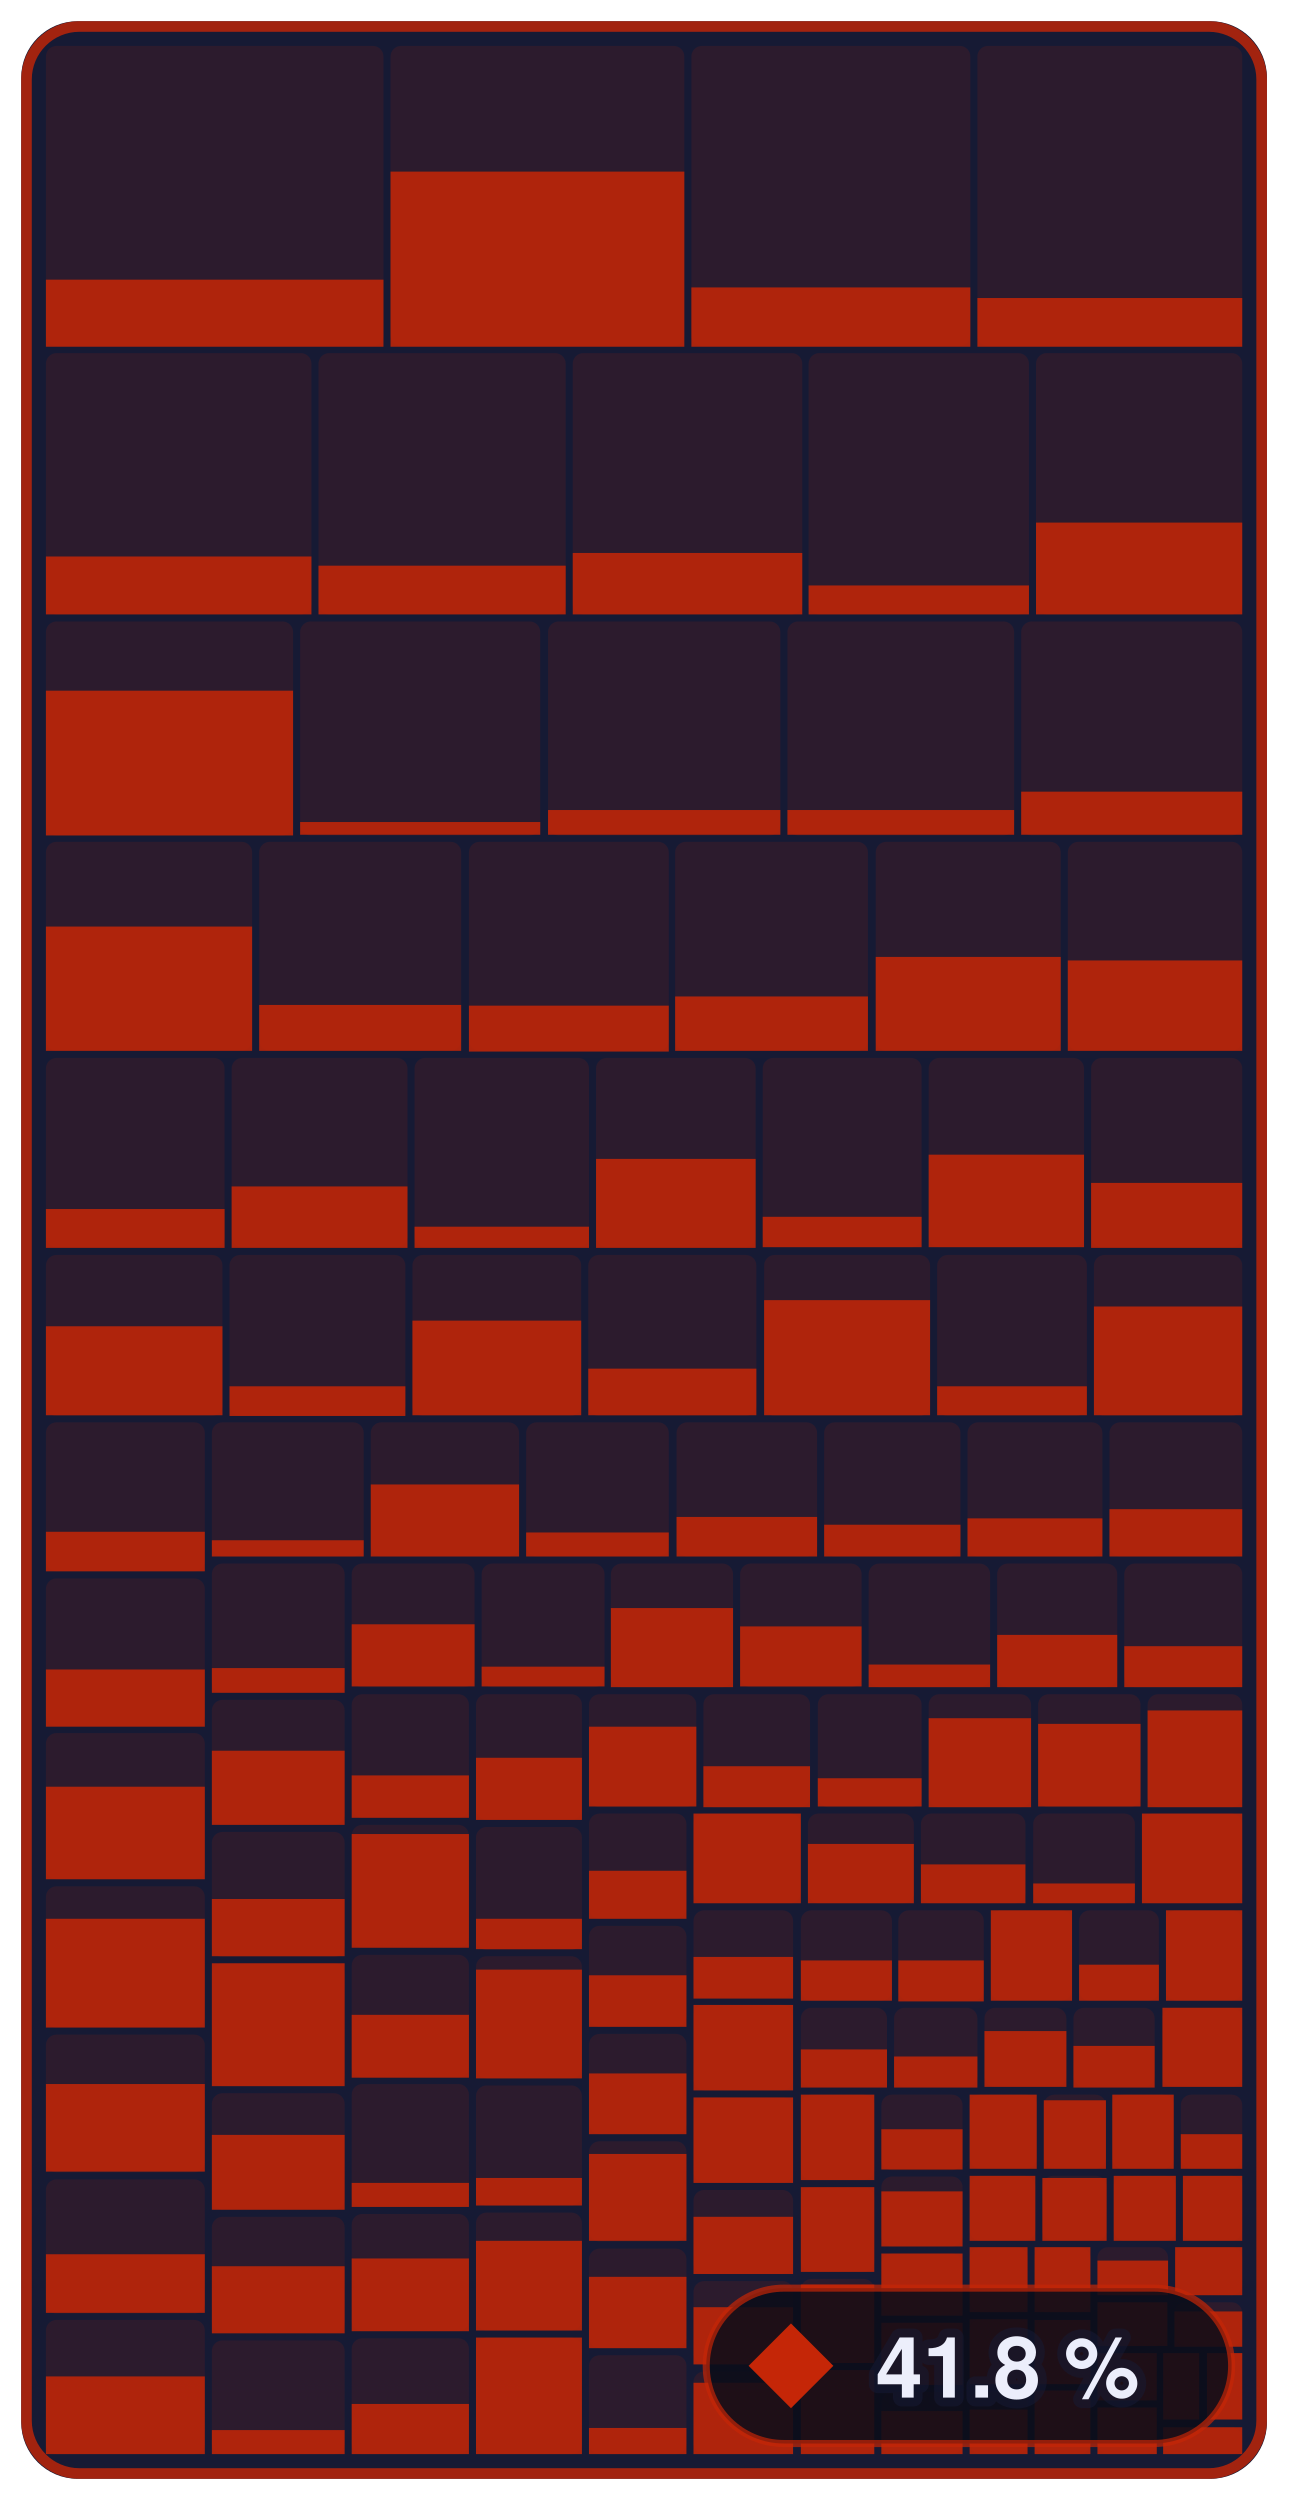
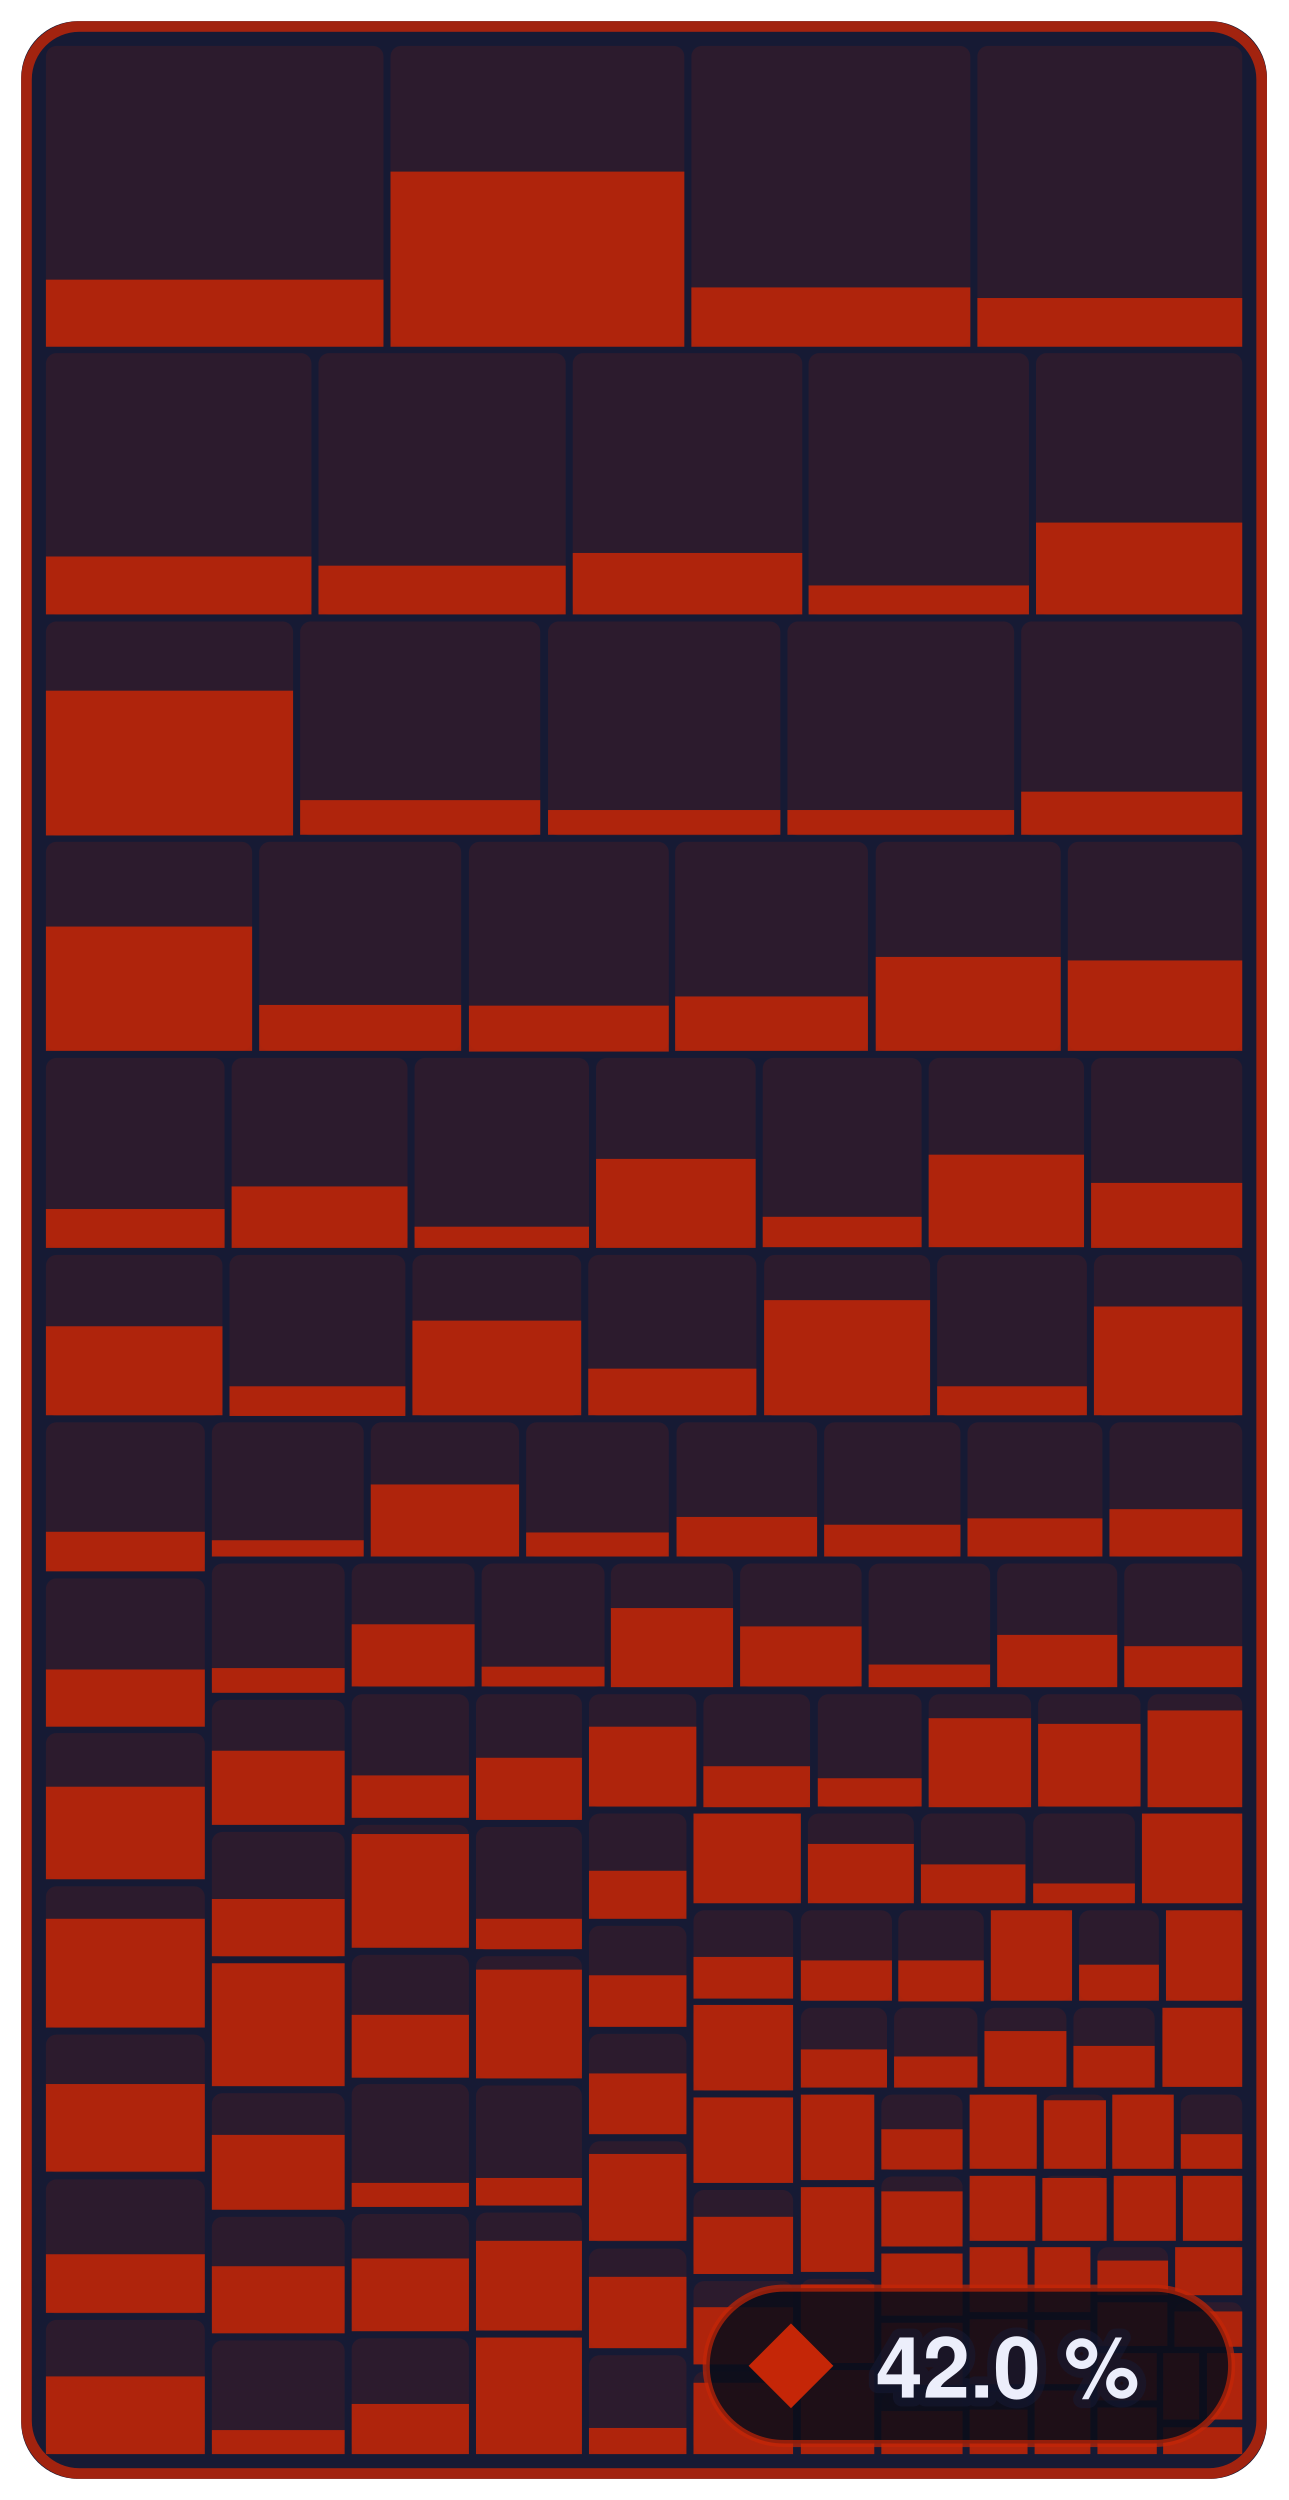
- <svg xmlns="http://www.w3.org/2000/svg" width="182.4" height="354" viewBox="0 0 182.4 354" role="img" aria-label="Enemies &amp; bosses: 41.8 % of 679,252 bytes of code matched, 1,053 of 1,339 functions">
+ <svg xmlns="http://www.w3.org/2000/svg" width="182.4" height="354" viewBox="0 0 182.4 354" role="img" aria-label="Enemies &amp; bosses: 42.0 % of 679,252 bytes of code matched, 1,054 of 1,339 functions">
  <style>text { font-family: -apple-system, BlinkMacSystemFont, 'Segoe UI', Helvetica, Arial, sans-serif; } .mono { font-family: ui-monospace, SFMono-Regular, 'SF Mono', Menlo, Consolas, monospace; } text { paint-order: stroke; stroke: #161a34; stroke-opacity: 0.55; stroke-width: 2.5px; stroke-linejoin: round; } .rise { transform-box: fill-box; transform-origin: 50% 100%; animation: rise 1.6s cubic-bezier(.2,.8,.2,1) .2s both; } @keyframes rise { from { transform: scaleY(0); } } @media (prefers-reduced-motion: reduce) { * { animation: none !important; } }</style>
  <rect x="3" y="3" width="176.4" height="348" rx="8" fill="#161a34" />
  <rect x="6.5" y="6.5" width="47.8" height="42.5" rx="1.5" fill="#c52607" fill-opacity="0.13" />
  <rect class="rise" x="6.5" y="39.6" width="47.8" height="9.5" fill="#c52607" fill-opacity="0.85" />
  <rect x="55.3" y="6.5" width="41.6" height="42.5" rx="1.5" fill="#c52607" fill-opacity="0.13" />
  <rect class="rise" x="55.3" y="24.3" width="41.6" height="24.8" fill="#c52607" fill-opacity="0.85" />
  <rect x="97.9" y="6.5" width="39.5" height="42.5" rx="1.5" fill="#c52607" fill-opacity="0.13" />
  <rect class="rise" x="97.9" y="40.7" width="39.5" height="8.4" fill="#c52607" fill-opacity="0.85" />
  <rect x="138.4" y="6.5" width="37.5" height="42.5" rx="1.5" fill="#c52607" fill-opacity="0.13" />
  <rect class="rise" x="138.4" y="42.2" width="37.5" height="6.9" fill="#c52607" fill-opacity="0.85" />
  <rect x="6.5" y="50.0" width="37.6" height="37.0" rx="1.5" fill="#c52607" fill-opacity="0.13" />
  <rect class="rise" x="6.5" y="78.8" width="37.6" height="8.2" fill="#c52607" fill-opacity="0.85" />
  <rect x="45.1" y="50.0" width="35.0" height="37.0" rx="1.5" fill="#c52607" fill-opacity="0.13" />
  <rect class="rise" x="45.1" y="80.1" width="35.0" height="6.9" fill="#c52607" fill-opacity="0.85" />
  <rect x="81.1" y="50.0" width="32.5" height="37.0" rx="1.5" fill="#c52607" fill-opacity="0.13" />
  <rect class="rise" x="81.1" y="78.3" width="32.5" height="8.7" fill="#c52607" fill-opacity="0.85" />
  <rect x="114.5" y="50.0" width="31.2" height="37.0" rx="1.5" fill="#c52607" fill-opacity="0.13" />
  <rect class="rise" x="114.5" y="82.9" width="31.2" height="4.1" fill="#c52607" fill-opacity="0.85" />
  <rect x="146.7" y="50.0" width="29.2" height="37.0" rx="1.5" fill="#c52607" fill-opacity="0.13" />
  <rect class="rise" x="146.7" y="74.0" width="29.2" height="13.0" fill="#c52607" fill-opacity="0.85" />
  <rect x="6.5" y="88.0" width="35.0" height="30.3" rx="1.5" fill="#c52607" fill-opacity="0.13" />
  <rect class="rise" x="6.5" y="97.8" width="35.0" height="20.5" fill="#c52607" fill-opacity="0.85" />
  <rect x="42.5" y="88.0" width="34.0" height="30.3" rx="1.5" fill="#c52607" fill-opacity="0.13" />
-   <rect class="rise" x="42.5" y="116.4" width="34.0" height="1.8" fill="#c52607" fill-opacity="0.85" />
+   <rect class="rise" x="42.5" y="113.3" width="34.0" height="4.9" fill="#c52607" fill-opacity="0.85" />
  <rect x="77.6" y="88.0" width="32.9" height="30.3" rx="1.5" fill="#c52607" fill-opacity="0.13" />
  <rect class="rise" x="77.6" y="114.7" width="32.9" height="3.5" fill="#c52607" fill-opacity="0.85" />
  <rect x="111.5" y="88.0" width="32.1" height="30.3" rx="1.5" fill="#c52607" fill-opacity="0.13" />
  <rect class="rise" x="111.5" y="114.7" width="32.1" height="3.5" fill="#c52607" fill-opacity="0.85" />
  <rect x="144.6" y="88.0" width="31.3" height="30.3" rx="1.5" fill="#c52607" fill-opacity="0.13" />
  <rect class="rise" x="144.6" y="112.1" width="31.3" height="6.1" fill="#c52607" fill-opacity="0.85" />
  <rect x="6.5" y="119.2" width="29.2" height="29.6" rx="1.5" fill="#c52607" fill-opacity="0.13" />
  <rect class="rise" x="6.5" y="131.2" width="29.2" height="17.6" fill="#c52607" fill-opacity="0.85" />
  <rect x="36.7" y="119.2" width="28.6" height="29.6" rx="1.5" fill="#c52607" fill-opacity="0.13" />
  <rect class="rise" x="36.7" y="142.3" width="28.6" height="6.5" fill="#c52607" fill-opacity="0.85" />
  <rect x="66.4" y="119.2" width="28.3" height="29.6" rx="1.5" fill="#c52607" fill-opacity="0.13" />
  <rect class="rise" x="66.4" y="142.4" width="28.3" height="6.5" fill="#c52607" fill-opacity="0.85" />
  <rect x="95.6" y="119.2" width="27.3" height="29.6" rx="1.5" fill="#c52607" fill-opacity="0.13" />
  <rect class="rise" x="95.6" y="141.1" width="27.3" height="7.7" fill="#c52607" fill-opacity="0.85" />
  <rect x="124.0" y="119.2" width="26.2" height="29.6" rx="1.5" fill="#c52607" fill-opacity="0.13" />
  <rect class="rise" x="124.0" y="135.5" width="26.2" height="13.3" fill="#c52607" fill-opacity="0.85" />
  <rect x="151.2" y="119.2" width="24.7" height="29.6" rx="1.5" fill="#c52607" fill-opacity="0.13" />
  <rect class="rise" x="151.2" y="136.0" width="24.7" height="12.8" fill="#c52607" fill-opacity="0.85" />
  <rect x="6.5" y="149.8" width="25.3" height="26.8" rx="1.5" fill="#c52607" fill-opacity="0.13" />
  <rect class="rise" x="6.5" y="171.2" width="25.3" height="5.5" fill="#c52607" fill-opacity="0.85" />
  <rect x="32.8" y="149.8" width="24.9" height="26.8" rx="1.5" fill="#c52607" fill-opacity="0.13" />
  <rect class="rise" x="32.8" y="168.0" width="24.9" height="8.7" fill="#c52607" fill-opacity="0.85" />
  <rect x="58.7" y="149.8" width="24.7" height="26.8" rx="1.5" fill="#c52607" fill-opacity="0.13" />
  <rect class="rise" x="58.7" y="173.7" width="24.7" height="3.0" fill="#c52607" fill-opacity="0.85" />
  <rect x="84.4" y="149.8" width="22.6" height="26.8" rx="1.5" fill="#c52607" fill-opacity="0.13" />
  <rect class="rise" x="84.4" y="164.1" width="22.6" height="12.6" fill="#c52607" fill-opacity="0.85" />
  <rect x="108.0" y="149.8" width="22.5" height="26.8" rx="1.5" fill="#c52607" fill-opacity="0.13" />
  <rect class="rise" x="108.0" y="172.3" width="22.5" height="4.3" fill="#c52607" fill-opacity="0.85" />
  <rect x="131.5" y="149.8" width="22.0" height="26.8" rx="1.5" fill="#c52607" fill-opacity="0.13" />
  <rect class="rise" x="131.5" y="163.5" width="22.0" height="13.1" fill="#c52607" fill-opacity="0.85" />
  <rect x="154.5" y="149.8" width="21.4" height="26.8" rx="1.5" fill="#c52607" fill-opacity="0.13" />
  <rect class="rise" x="154.5" y="167.5" width="21.4" height="9.2" fill="#c52607" fill-opacity="0.85" />
  <rect x="6.5" y="177.7" width="25.0" height="22.8" rx="1.5" fill="#c52607" fill-opacity="0.13" />
  <rect class="rise" x="6.5" y="187.8" width="25.0" height="12.6" fill="#c52607" fill-opacity="0.85" />
  <rect x="32.5" y="177.7" width="24.9" height="22.8" rx="1.5" fill="#c52607" fill-opacity="0.13" />
  <rect class="rise" x="32.5" y="196.3" width="24.9" height="4.2" fill="#c52607" fill-opacity="0.85" />
  <rect x="58.4" y="177.7" width="23.9" height="22.8" rx="1.5" fill="#c52607" fill-opacity="0.13" />
  <rect class="rise" x="58.4" y="187.0" width="23.9" height="13.4" fill="#c52607" fill-opacity="0.85" />
  <rect x="83.3" y="177.7" width="23.8" height="22.8" rx="1.5" fill="#c52607" fill-opacity="0.13" />
  <rect class="rise" x="83.3" y="193.8" width="23.8" height="6.6" fill="#c52607" fill-opacity="0.85" />
  <rect x="108.2" y="177.7" width="23.5" height="22.8" rx="1.5" fill="#c52607" fill-opacity="0.13" />
  <rect class="rise" x="108.2" y="184.1" width="23.5" height="16.3" fill="#c52607" fill-opacity="0.85" />
  <rect x="132.7" y="177.7" width="21.2" height="22.8" rx="1.5" fill="#c52607" fill-opacity="0.13" />
  <rect class="rise" x="132.7" y="196.3" width="21.2" height="4.1" fill="#c52607" fill-opacity="0.85" />
  <rect x="154.9" y="177.7" width="21.0" height="22.8" rx="1.5" fill="#c52607" fill-opacity="0.13" />
  <rect class="rise" x="154.9" y="185.0" width="21.0" height="15.4" fill="#c52607" fill-opacity="0.85" />
  <rect x="6.5" y="201.4" width="22.5" height="21.1" rx="1.5" fill="#c52607" fill-opacity="0.13" />
  <rect class="rise" x="6.5" y="216.9" width="22.5" height="5.6" fill="#c52607" fill-opacity="0.85" />
  <rect x="6.5" y="223.5" width="22.5" height="20.9" rx="1.5" fill="#c52607" fill-opacity="0.13" />
  <rect class="rise" x="6.5" y="236.4" width="22.5" height="8.1" fill="#c52607" fill-opacity="0.85" />
  <rect x="6.5" y="245.4" width="22.5" height="20.7" rx="1.5" fill="#c52607" fill-opacity="0.13" />
  <rect class="rise" x="6.5" y="253.0" width="22.5" height="13.1" fill="#c52607" fill-opacity="0.85" />
  <rect x="6.5" y="267.1" width="22.5" height="20.0" rx="1.5" fill="#c52607" fill-opacity="0.13" />
  <rect class="rise" x="6.5" y="271.7" width="22.5" height="15.4" fill="#c52607" fill-opacity="0.85" />
  <rect x="6.5" y="288.1" width="22.5" height="19.5" rx="1.5" fill="#c52607" fill-opacity="0.13" />
  <rect class="rise" x="6.5" y="295.1" width="22.5" height="12.4" fill="#c52607" fill-opacity="0.85" />
  <rect x="6.5" y="308.6" width="22.5" height="19.0" rx="1.5" fill="#c52607" fill-opacity="0.13" />
  <rect class="rise" x="6.5" y="319.2" width="22.5" height="8.3" fill="#c52607" fill-opacity="0.85" />
  <rect x="6.5" y="328.5" width="22.5" height="19.0" rx="1.5" fill="#c52607" fill-opacity="0.13" />
  <rect class="rise" x="6.5" y="336.5" width="22.5" height="11.0" fill="#c52607" fill-opacity="0.85" />
  <rect x="30.0" y="201.4" width="21.5" height="19.0" rx="1.5" fill="#c52607" fill-opacity="0.13" />
  <rect class="rise" x="30.0" y="218.1" width="21.5" height="2.3" fill="#c52607" fill-opacity="0.85" />
  <rect x="52.5" y="201.4" width="21.0" height="19.0" rx="1.5" fill="#c52607" fill-opacity="0.13" />
  <rect class="rise" x="52.5" y="210.2" width="21.0" height="10.2" fill="#c52607" fill-opacity="0.85" />
  <rect x="74.5" y="201.4" width="20.2" height="19.0" rx="1.5" fill="#c52607" fill-opacity="0.13" />
  <rect class="rise" x="74.5" y="217.0" width="20.2" height="3.4" fill="#c52607" fill-opacity="0.85" />
  <rect x="95.8" y="201.4" width="19.9" height="19.0" rx="1.5" fill="#c52607" fill-opacity="0.13" />
  <rect class="rise" x="95.8" y="214.8" width="19.9" height="5.6" fill="#c52607" fill-opacity="0.85" />
  <rect x="116.7" y="201.4" width="19.3" height="19.0" rx="1.5" fill="#c52607" fill-opacity="0.13" />
  <rect class="rise" x="116.7" y="215.9" width="19.3" height="4.5" fill="#c52607" fill-opacity="0.85" />
  <rect x="137.0" y="201.4" width="19.1" height="19.0" rx="1.5" fill="#c52607" fill-opacity="0.13" />
  <rect class="rise" x="137.0" y="215.0" width="19.1" height="5.4" fill="#c52607" fill-opacity="0.85" />
  <rect x="157.1" y="201.4" width="18.8" height="19.0" rx="1.5" fill="#c52607" fill-opacity="0.13" />
  <rect class="rise" x="157.1" y="213.7" width="18.8" height="6.7" fill="#c52607" fill-opacity="0.85" />
  <rect x="30.0" y="221.4" width="18.8" height="18.3" rx="1.5" fill="#c52607" fill-opacity="0.13" />
  <rect class="rise" x="30.0" y="236.2" width="18.8" height="3.5" fill="#c52607" fill-opacity="0.85" />
  <rect x="30.0" y="240.7" width="18.8" height="17.7" rx="1.5" fill="#c52607" fill-opacity="0.13" />
  <rect class="rise" x="30.0" y="247.9" width="18.8" height="10.5" fill="#c52607" fill-opacity="0.85" />
  <rect x="30.0" y="259.4" width="18.8" height="17.7" rx="1.5" fill="#c52607" fill-opacity="0.13" />
  <rect class="rise" x="30.0" y="268.9" width="18.8" height="8.1" fill="#c52607" fill-opacity="0.85" />
  <rect x="30.0" y="278.0" width="18.8" height="17.4" rx="1.5" fill="#c52607" fill-opacity="0.13" />
  <rect class="rise" x="30.0" y="278.0" width="18.8" height="17.4" fill="#c52607" fill-opacity="0.85" />
  <rect x="30.0" y="296.4" width="18.8" height="16.5" rx="1.5" fill="#c52607" fill-opacity="0.13" />
  <rect class="rise" x="30.0" y="302.3" width="18.8" height="10.6" fill="#c52607" fill-opacity="0.85" />
  <rect x="30.0" y="313.9" width="18.8" height="16.4" rx="1.5" fill="#c52607" fill-opacity="0.13" />
  <rect class="rise" x="30.0" y="320.9" width="18.8" height="9.5" fill="#c52607" fill-opacity="0.85" />
  <rect x="30.0" y="331.4" width="18.8" height="16.1" rx="1.5" fill="#c52607" fill-opacity="0.13" />
  <rect class="rise" x="30.0" y="344.1" width="18.8" height="3.4" fill="#c52607" fill-opacity="0.85" />
  <rect x="49.8" y="221.4" width="17.4" height="17.5" rx="1.5" fill="#c52607" fill-opacity="0.13" />
  <rect class="rise" x="49.8" y="230.0" width="17.4" height="8.8" fill="#c52607" fill-opacity="0.85" />
  <rect x="68.2" y="221.4" width="17.4" height="17.5" rx="1.5" fill="#c52607" fill-opacity="0.13" />
  <rect class="rise" x="68.2" y="236.0" width="17.4" height="2.8" fill="#c52607" fill-opacity="0.85" />
  <rect x="86.5" y="221.4" width="17.3" height="17.5" rx="1.5" fill="#c52607" fill-opacity="0.13" />
  <rect class="rise" x="86.5" y="227.7" width="17.3" height="11.2" fill="#c52607" fill-opacity="0.85" />
  <rect x="104.8" y="221.4" width="17.2" height="17.5" rx="1.5" fill="#c52607" fill-opacity="0.13" />
  <rect class="rise" x="104.8" y="230.3" width="17.2" height="8.5" fill="#c52607" fill-opacity="0.85" />
  <rect x="123.0" y="221.4" width="17.2" height="17.5" rx="1.5" fill="#c52607" fill-opacity="0.13" />
  <rect class="rise" x="123.0" y="235.7" width="17.2" height="3.2" fill="#c52607" fill-opacity="0.85" />
  <rect x="141.2" y="221.4" width="17.0" height="17.5" rx="1.5" fill="#c52607" fill-opacity="0.13" />
  <rect class="rise" x="141.2" y="231.5" width="17.0" height="7.4" fill="#c52607" fill-opacity="0.85" />
  <rect x="159.2" y="221.4" width="16.7" height="17.5" rx="1.5" fill="#c52607" fill-opacity="0.13" />
  <rect class="rise" x="159.2" y="233.1" width="16.7" height="5.8" fill="#c52607" fill-opacity="0.85" />
  <rect x="49.8" y="239.9" width="16.6" height="17.5" rx="1.5" fill="#c52607" fill-opacity="0.13" />
  <rect class="rise" x="49.8" y="251.4" width="16.6" height="6.0" fill="#c52607" fill-opacity="0.85" />
  <rect x="49.8" y="258.4" width="16.6" height="17.4" rx="1.5" fill="#c52607" fill-opacity="0.13" />
  <rect class="rise" x="49.8" y="259.7" width="16.6" height="16.1" fill="#c52607" fill-opacity="0.85" />
  <rect x="49.8" y="276.8" width="16.6" height="17.4" rx="1.5" fill="#c52607" fill-opacity="0.13" />
  <rect class="rise" x="49.8" y="285.3" width="16.6" height="8.9" fill="#c52607" fill-opacity="0.85" />
  <rect x="49.8" y="295.1" width="16.6" height="17.4" rx="1.5" fill="#c52607" fill-opacity="0.13" />
  <rect class="rise" x="49.8" y="309.1" width="16.6" height="3.4" fill="#c52607" fill-opacity="0.85" />
  <rect x="49.8" y="313.5" width="16.6" height="16.6" rx="1.5" fill="#c52607" fill-opacity="0.13" />
  <rect class="rise" x="49.8" y="319.8" width="16.6" height="10.3" fill="#c52607" fill-opacity="0.85" />
  <rect x="49.8" y="331.1" width="16.6" height="16.4" rx="1.5" fill="#c52607" fill-opacity="0.13" />
  <rect class="rise" x="49.8" y="340.4" width="16.6" height="7.1" fill="#c52607" fill-opacity="0.85" />
  <rect x="67.4" y="239.9" width="15.0" height="17.8" rx="1.5" fill="#c52607" fill-opacity="0.13" />
  <rect class="rise" x="67.4" y="248.9" width="15.0" height="8.8" fill="#c52607" fill-opacity="0.85" />
  <rect x="67.4" y="258.7" width="15.0" height="17.4" rx="1.5" fill="#c52607" fill-opacity="0.13" />
  <rect class="rise" x="67.4" y="271.7" width="15.0" height="4.3" fill="#c52607" fill-opacity="0.85" />
  <rect x="67.4" y="277.0" width="15.0" height="17.3" rx="1.5" fill="#c52607" fill-opacity="0.13" />
  <rect class="rise" x="67.4" y="278.9" width="15.0" height="15.4" fill="#c52607" fill-opacity="0.85" />
  <rect x="67.4" y="295.3" width="15.0" height="17.0" rx="1.5" fill="#c52607" fill-opacity="0.13" />
  <rect class="rise" x="67.4" y="308.4" width="15.0" height="3.9" fill="#c52607" fill-opacity="0.85" />
  <rect x="67.4" y="313.3" width="15.0" height="16.7" rx="1.5" fill="#c52607" fill-opacity="0.13" />
  <rect class="rise" x="67.4" y="317.3" width="15.0" height="12.7" fill="#c52607" fill-opacity="0.85" />
  <rect x="67.4" y="331.0" width="15.0" height="16.5" rx="1.5" fill="#c52607" fill-opacity="0.13" />
  <rect class="rise" x="67.4" y="331.0" width="15.0" height="16.5" fill="#c52607" fill-opacity="0.85" />
  <rect x="83.4" y="239.9" width="15.2" height="16.0" rx="1.5" fill="#c52607" fill-opacity="0.13" />
  <rect class="rise" x="83.4" y="244.5" width="15.2" height="11.3" fill="#c52607" fill-opacity="0.85" />
  <rect x="99.6" y="239.9" width="15.1" height="16.0" rx="1.5" fill="#c52607" fill-opacity="0.13" />
  <rect class="rise" x="99.6" y="250.1" width="15.1" height="5.8" fill="#c52607" fill-opacity="0.85" />
  <rect x="115.8" y="239.9" width="14.7" height="16.0" rx="1.5" fill="#c52607" fill-opacity="0.13" />
  <rect class="rise" x="115.8" y="251.8" width="14.7" height="4.0" fill="#c52607" fill-opacity="0.85" />
  <rect x="131.5" y="239.9" width="14.5" height="16.0" rx="1.5" fill="#c52607" fill-opacity="0.13" />
  <rect class="rise" x="131.5" y="243.3" width="14.5" height="12.6" fill="#c52607" fill-opacity="0.85" />
  <rect x="147.0" y="239.9" width="14.5" height="16.0" rx="1.5" fill="#c52607" fill-opacity="0.13" />
  <rect class="rise" x="147.0" y="244.1" width="14.5" height="11.7" fill="#c52607" fill-opacity="0.85" />
  <rect x="162.5" y="239.9" width="13.4" height="16.0" rx="1.5" fill="#c52607" fill-opacity="0.13" />
  <rect class="rise" x="162.5" y="242.2" width="13.4" height="13.7" fill="#c52607" fill-opacity="0.85" />
  <rect x="83.4" y="256.8" width="13.8" height="14.9" rx="1.5" fill="#c52607" fill-opacity="0.13" />
  <rect class="rise" x="83.4" y="264.9" width="13.8" height="6.8" fill="#c52607" fill-opacity="0.85" />
  <rect x="83.4" y="272.7" width="13.8" height="14.3" rx="1.5" fill="#c52607" fill-opacity="0.13" />
  <rect class="rise" x="83.4" y="279.7" width="13.8" height="7.3" fill="#c52607" fill-opacity="0.85" />
  <rect x="83.4" y="288.0" width="13.8" height="14.2" rx="1.5" fill="#c52607" fill-opacity="0.13" />
  <rect class="rise" x="83.4" y="293.6" width="13.8" height="8.6" fill="#c52607" fill-opacity="0.85" />
  <rect x="83.4" y="303.2" width="13.8" height="14.2" rx="1.5" fill="#c52607" fill-opacity="0.13" />
  <rect class="rise" x="83.4" y="305.0" width="13.8" height="12.3" fill="#c52607" fill-opacity="0.85" />
  <rect x="83.4" y="318.4" width="13.8" height="14.1" rx="1.5" fill="#c52607" fill-opacity="0.13" />
  <rect class="rise" x="83.4" y="322.4" width="13.8" height="10.1" fill="#c52607" fill-opacity="0.85" />
  <rect x="83.4" y="333.5" width="13.8" height="14.0" rx="1.5" fill="#c52607" fill-opacity="0.13" />
  <rect class="rise" x="83.4" y="343.8" width="13.8" height="3.7" fill="#c52607" fill-opacity="0.85" />
  <rect x="98.2" y="256.8" width="15.2" height="12.7" rx="1.5" fill="#c52607" fill-opacity="0.13" />
  <rect class="rise" x="98.2" y="256.8" width="15.2" height="12.7" fill="#c52607" fill-opacity="0.85" />
  <rect x="114.4" y="256.8" width="15.0" height="12.7" rx="1.5" fill="#c52607" fill-opacity="0.13" />
  <rect class="rise" x="114.4" y="261.1" width="15.0" height="8.4" fill="#c52607" fill-opacity="0.85" />
  <rect x="130.4" y="256.8" width="14.8" height="12.7" rx="1.5" fill="#c52607" fill-opacity="0.13" />
  <rect class="rise" x="130.4" y="264.0" width="14.8" height="5.5" fill="#c52607" fill-opacity="0.85" />
  <rect x="146.3" y="256.8" width="14.4" height="12.7" rx="1.5" fill="#c52607" fill-opacity="0.13" />
  <rect class="rise" x="146.3" y="266.7" width="14.4" height="2.8" fill="#c52607" fill-opacity="0.85" />
  <rect x="161.7" y="256.8" width="14.2" height="12.7" rx="1.5" fill="#c52607" fill-opacity="0.13" />
  <rect class="rise" x="161.7" y="256.8" width="14.2" height="12.7" fill="#c52607" fill-opacity="0.85" />
  <rect x="98.2" y="270.5" width="14.1" height="12.4" rx="1.5" fill="#c52607" fill-opacity="0.13" />
  <rect class="rise" x="98.2" y="277.1" width="14.1" height="5.9" fill="#c52607" fill-opacity="0.85" />
  <rect x="98.2" y="283.9" width="14.1" height="12.1" rx="1.5" fill="#c52607" fill-opacity="0.13" />
  <rect class="rise" x="98.2" y="283.9" width="14.1" height="12.1" fill="#c52607" fill-opacity="0.85" />
  <rect x="98.2" y="297.0" width="14.1" height="12.1" rx="1.5" fill="#c52607" fill-opacity="0.13" />
  <rect class="rise" x="98.2" y="297.0" width="14.1" height="12.1" fill="#c52607" fill-opacity="0.85" />
  <rect x="98.2" y="310.1" width="14.1" height="11.9" rx="1.5" fill="#c52607" fill-opacity="0.13" />
  <rect class="rise" x="98.2" y="313.9" width="14.1" height="8.1" fill="#c52607" fill-opacity="0.85" />
  <rect x="98.2" y="323.0" width="14.1" height="11.8" rx="1.5" fill="#c52607" fill-opacity="0.13" />
  <rect class="rise" x="98.2" y="326.7" width="14.1" height="8.1" fill="#c52607" fill-opacity="0.85" />
  <rect x="98.2" y="335.8" width="14.1" height="11.7" rx="1.5" fill="#c52607" fill-opacity="0.13" />
  <rect class="rise" x="98.2" y="337.4" width="14.1" height="10.1" fill="#c52607" fill-opacity="0.85" />
  <rect x="113.4" y="270.5" width="12.9" height="12.8" rx="1.5" fill="#c52607" fill-opacity="0.13" />
  <rect class="rise" x="113.4" y="277.6" width="12.9" height="5.7" fill="#c52607" fill-opacity="0.85" />
  <rect x="127.2" y="270.5" width="12.1" height="12.8" rx="1.5" fill="#c52607" fill-opacity="0.13" />
  <rect class="rise" x="127.2" y="277.6" width="12.1" height="5.8" fill="#c52607" fill-opacity="0.85" />
  <rect x="140.3" y="270.5" width="11.5" height="12.8" rx="1.5" fill="#c52607" fill-opacity="0.13" />
  <rect class="rise" x="140.3" y="270.5" width="11.5" height="12.8" fill="#c52607" fill-opacity="0.85" />
  <rect x="152.8" y="270.5" width="11.3" height="12.8" rx="1.5" fill="#c52607" fill-opacity="0.13" />
  <rect class="rise" x="152.8" y="278.2" width="11.3" height="5.1" fill="#c52607" fill-opacity="0.85" />
  <rect x="165.1" y="270.5" width="10.8" height="12.8" rx="1.5" fill="#c52607" fill-opacity="0.13" />
  <rect class="rise" x="165.1" y="270.5" width="10.8" height="12.8" fill="#c52607" fill-opacity="0.85" />
  <rect x="113.4" y="284.3" width="12.2" height="11.2" rx="1.5" fill="#c52607" fill-opacity="0.13" />
  <rect class="rise" x="113.4" y="290.2" width="12.2" height="5.4" fill="#c52607" fill-opacity="0.85" />
  <rect x="126.6" y="284.3" width="11.8" height="11.2" rx="1.5" fill="#c52607" fill-opacity="0.13" />
  <rect class="rise" x="126.6" y="291.2" width="11.8" height="4.4" fill="#c52607" fill-opacity="0.85" />
  <rect x="139.4" y="284.3" width="11.6" height="11.2" rx="1.5" fill="#c52607" fill-opacity="0.13" />
  <rect class="rise" x="139.4" y="287.6" width="11.6" height="7.9" fill="#c52607" fill-opacity="0.85" />
  <rect x="152.0" y="284.3" width="11.5" height="11.2" rx="1.5" fill="#c52607" fill-opacity="0.13" />
  <rect class="rise" x="152.0" y="289.7" width="11.5" height="5.9" fill="#c52607" fill-opacity="0.85" />
  <rect x="164.6" y="284.3" width="11.3" height="11.2" rx="1.5" fill="#c52607" fill-opacity="0.13" />
  <rect class="rise" x="164.6" y="284.3" width="11.3" height="11.2" fill="#c52607" fill-opacity="0.85" />
  <rect x="113.4" y="296.6" width="10.4" height="12.1" rx="1.5" fill="#c52607" fill-opacity="0.13" />
  <rect class="rise" x="113.4" y="296.6" width="10.4" height="12.1" fill="#c52607" fill-opacity="0.85" />
  <rect x="113.4" y="309.7" width="10.4" height="12.0" rx="1.5" fill="#c52607" fill-opacity="0.13" />
  <rect class="rise" x="113.4" y="309.7" width="10.4" height="12.0" fill="#c52607" fill-opacity="0.85" />
  <rect x="113.4" y="322.7" width="10.4" height="11.9" rx="1.5" fill="#c52607" fill-opacity="0.13" />
  <rect class="rise" x="113.4" y="323.5" width="10.4" height="11.1" fill="#c52607" fill-opacity="0.85" />
  <rect x="113.4" y="335.6" width="10.4" height="11.9" rx="1.5" fill="#c52607" fill-opacity="0.13" />
  <rect class="rise" x="113.4" y="335.6" width="10.4" height="11.9" fill="#c52607" fill-opacity="0.85" />
  <rect x="124.8" y="296.6" width="11.5" height="10.7" rx="1.5" fill="#c52607" fill-opacity="0.13" />
  <rect class="rise" x="124.8" y="301.5" width="11.5" height="5.7" fill="#c52607" fill-opacity="0.85" />
  <rect x="124.8" y="308.2" width="11.5" height="9.9" rx="1.5" fill="#c52607" fill-opacity="0.13" />
  <rect class="rise" x="124.8" y="310.3" width="11.5" height="7.8" fill="#c52607" fill-opacity="0.85" />
  <rect x="124.8" y="319.1" width="11.5" height="8.8" rx="1.5" fill="#c52607" fill-opacity="0.13" />
  <rect class="rise" x="124.8" y="319.1" width="11.5" height="8.8" fill="#c52607" fill-opacity="0.85" />
  <rect x="124.8" y="328.9" width="11.5" height="8.8" rx="1.5" fill="#c52607" fill-opacity="0.13" />
  <rect class="rise" x="124.8" y="328.9" width="11.5" height="8.8" fill="#c52607" fill-opacity="0.85" />
  <rect x="124.8" y="338.7" width="11.5" height="8.8" rx="1.5" fill="#c52607" fill-opacity="0.13" />
  <rect class="rise" x="124.8" y="341.4" width="11.5" height="6.1" fill="#c52607" fill-opacity="0.85" />
  <rect x="137.3" y="296.6" width="9.5" height="10.5" rx="1.5" fill="#c52607" fill-opacity="0.13" />
  <rect class="rise" x="137.3" y="296.6" width="9.5" height="10.5" fill="#c52607" fill-opacity="0.85" />
  <rect x="147.8" y="296.6" width="8.8" height="10.5" rx="1.5" fill="#c52607" fill-opacity="0.13" />
  <rect class="rise" x="147.8" y="297.4" width="8.8" height="9.7" fill="#c52607" fill-opacity="0.85" />
  <rect x="157.5" y="296.6" width="8.7" height="10.5" rx="1.5" fill="#c52607" fill-opacity="0.13" />
  <rect class="rise" x="157.5" y="296.6" width="8.7" height="10.5" fill="#c52607" fill-opacity="0.85" />
  <rect x="167.2" y="296.6" width="8.7" height="10.5" rx="1.5" fill="#c52607" fill-opacity="0.13" />
  <rect class="rise" x="167.2" y="302.2" width="8.7" height="4.9" fill="#c52607" fill-opacity="0.85" />
  <rect x="137.3" y="308.1" width="9.3" height="9.2" rx="1.5" fill="#c52607" fill-opacity="0.13" />
  <rect class="rise" x="137.3" y="308.1" width="9.3" height="9.2" fill="#c52607" fill-opacity="0.85" />
  <rect x="147.6" y="308.1" width="9.1" height="9.2" rx="1.5" fill="#c52607" fill-opacity="0.13" />
  <rect class="rise" x="147.6" y="308.4" width="9.1" height="8.9" fill="#c52607" fill-opacity="0.85" />
  <rect x="157.7" y="308.1" width="8.8" height="9.2" rx="1.5" fill="#c52607" fill-opacity="0.13" />
  <rect class="rise" x="157.7" y="308.1" width="8.8" height="9.2" fill="#c52607" fill-opacity="0.85" />
  <rect x="167.5" y="308.1" width="8.4" height="9.2" rx="1.5" fill="#c52607" fill-opacity="0.13" />
  <rect class="rise" x="167.5" y="308.1" width="8.4" height="9.2" fill="#c52607" fill-opacity="0.85" />
  <rect x="137.3" y="318.2" width="8.2" height="9.2" rx="1.5" fill="#c52607" fill-opacity="0.13" />
  <rect class="rise" x="137.3" y="318.2" width="8.2" height="9.2" fill="#c52607" fill-opacity="0.85" />
  <rect x="137.3" y="328.4" width="8.2" height="9.2" rx="1.5" fill="#c52607" fill-opacity="0.13" />
  <rect class="rise" x="137.3" y="328.4" width="8.2" height="9.2" fill="#c52607" fill-opacity="0.85" />
  <rect x="137.3" y="338.6" width="8.2" height="8.9" rx="1.5" fill="#c52607" fill-opacity="0.13" />
  <rect class="rise" x="137.3" y="341.2" width="8.2" height="6.3" fill="#c52607" fill-opacity="0.85" />
  <rect x="146.5" y="318.2" width="7.9" height="9.2" rx="1.5" fill="#c52607" fill-opacity="0.13" />
  <rect class="rise" x="146.5" y="318.2" width="7.9" height="9.2" fill="#c52607" fill-opacity="0.85" />
  <rect x="146.5" y="328.5" width="7.9" height="9.1" rx="1.5" fill="#c52607" fill-opacity="0.13" />
  <rect class="rise" x="146.5" y="328.5" width="7.9" height="9.1" fill="#c52607" fill-opacity="0.85" />
  <rect x="146.5" y="338.5" width="7.9" height="9.0" rx="1.5" fill="#c52607" fill-opacity="0.13" />
  <rect class="rise" x="146.5" y="338.5" width="7.9" height="9.0" fill="#c52607" fill-opacity="0.85" />
  <rect x="155.4" y="318.2" width="10.0" height="6.8" rx="1.5" fill="#c52607" fill-opacity="0.13" />
  <rect class="rise" x="155.4" y="320.1" width="10.0" height="4.9" fill="#c52607" fill-opacity="0.85" />
  <rect x="166.4" y="318.2" width="9.5" height="6.8" rx="1.5" fill="#c52607" fill-opacity="0.13" />
  <rect class="rise" x="166.4" y="318.2" width="9.5" height="6.8" fill="#c52607" fill-opacity="0.85" />
  <rect x="155.4" y="326.0" width="9.9" height="6.2" rx="1.5" fill="#c52607" fill-opacity="0.13" />
  <rect class="rise" x="155.4" y="326.0" width="9.9" height="6.2" fill="#c52607" fill-opacity="0.85" />
  <rect x="166.3" y="326.0" width="9.6" height="6.2" rx="1.5" fill="#c52607" fill-opacity="0.13" />
  <rect class="rise" x="166.3" y="327.3" width="9.6" height="5.0" fill="#c52607" fill-opacity="0.85" />
  <rect x="155.4" y="333.2" width="8.4" height="6.7" rx="1.5" fill="#c52607" fill-opacity="0.13" />
  <rect class="rise" x="155.4" y="333.2" width="8.4" height="6.7" fill="#c52607" fill-opacity="0.85" />
  <rect x="155.4" y="340.9" width="8.4" height="6.6" rx="1.5" fill="#c52607" fill-opacity="0.13" />
  <rect class="rise" x="155.4" y="340.9" width="8.4" height="6.6" fill="#c52607" fill-opacity="0.85" />
  <rect x="164.7" y="333.2" width="5.1" height="9.4" rx="0" fill="#c52607" fill-opacity="0.13" />
  <rect class="rise" x="164.7" y="333.2" width="5.1" height="9.4" fill="#c52607" fill-opacity="0.85" />
  <rect x="170.9" y="333.2" width="5.0" height="9.4" rx="0" fill="#c52607" fill-opacity="0.13" />
  <rect class="rise" x="170.9" y="333.2" width="5.0" height="9.4" fill="#c52607" fill-opacity="0.85" />
  <rect x="164.7" y="343.7" width="11.2" height="3.8" rx="1.5" fill="#c52607" fill-opacity="0.13" />
  <rect class="rise" x="164.7" y="343.7" width="11.2" height="3.8" fill="#c52607" fill-opacity="0.85" />
  <rect x="3.75" y="3.75" width="174.9" height="346.5" rx="7.5" fill="none" stroke="#c52607" stroke-opacity="0.8" stroke-width="1.5" />
  <rect x="100.0" y="324" width="74.4" height="22" rx="11" fill="#0b0d1a" fill-opacity="0.88" stroke="#c52607" stroke-opacity="0.7" />
  <path d="M112.0 329L118.0 335L112.0 341L106.0 335Z" fill="#c52607" />
-   <text x="124.0" y="339.5" font-size="12" font-weight="700" fill="#eceefb">41.8 %</text>
+   <text x="124.0" y="339.5" font-size="12" font-weight="700" fill="#eceefb">42.0 %</text>
</svg>
